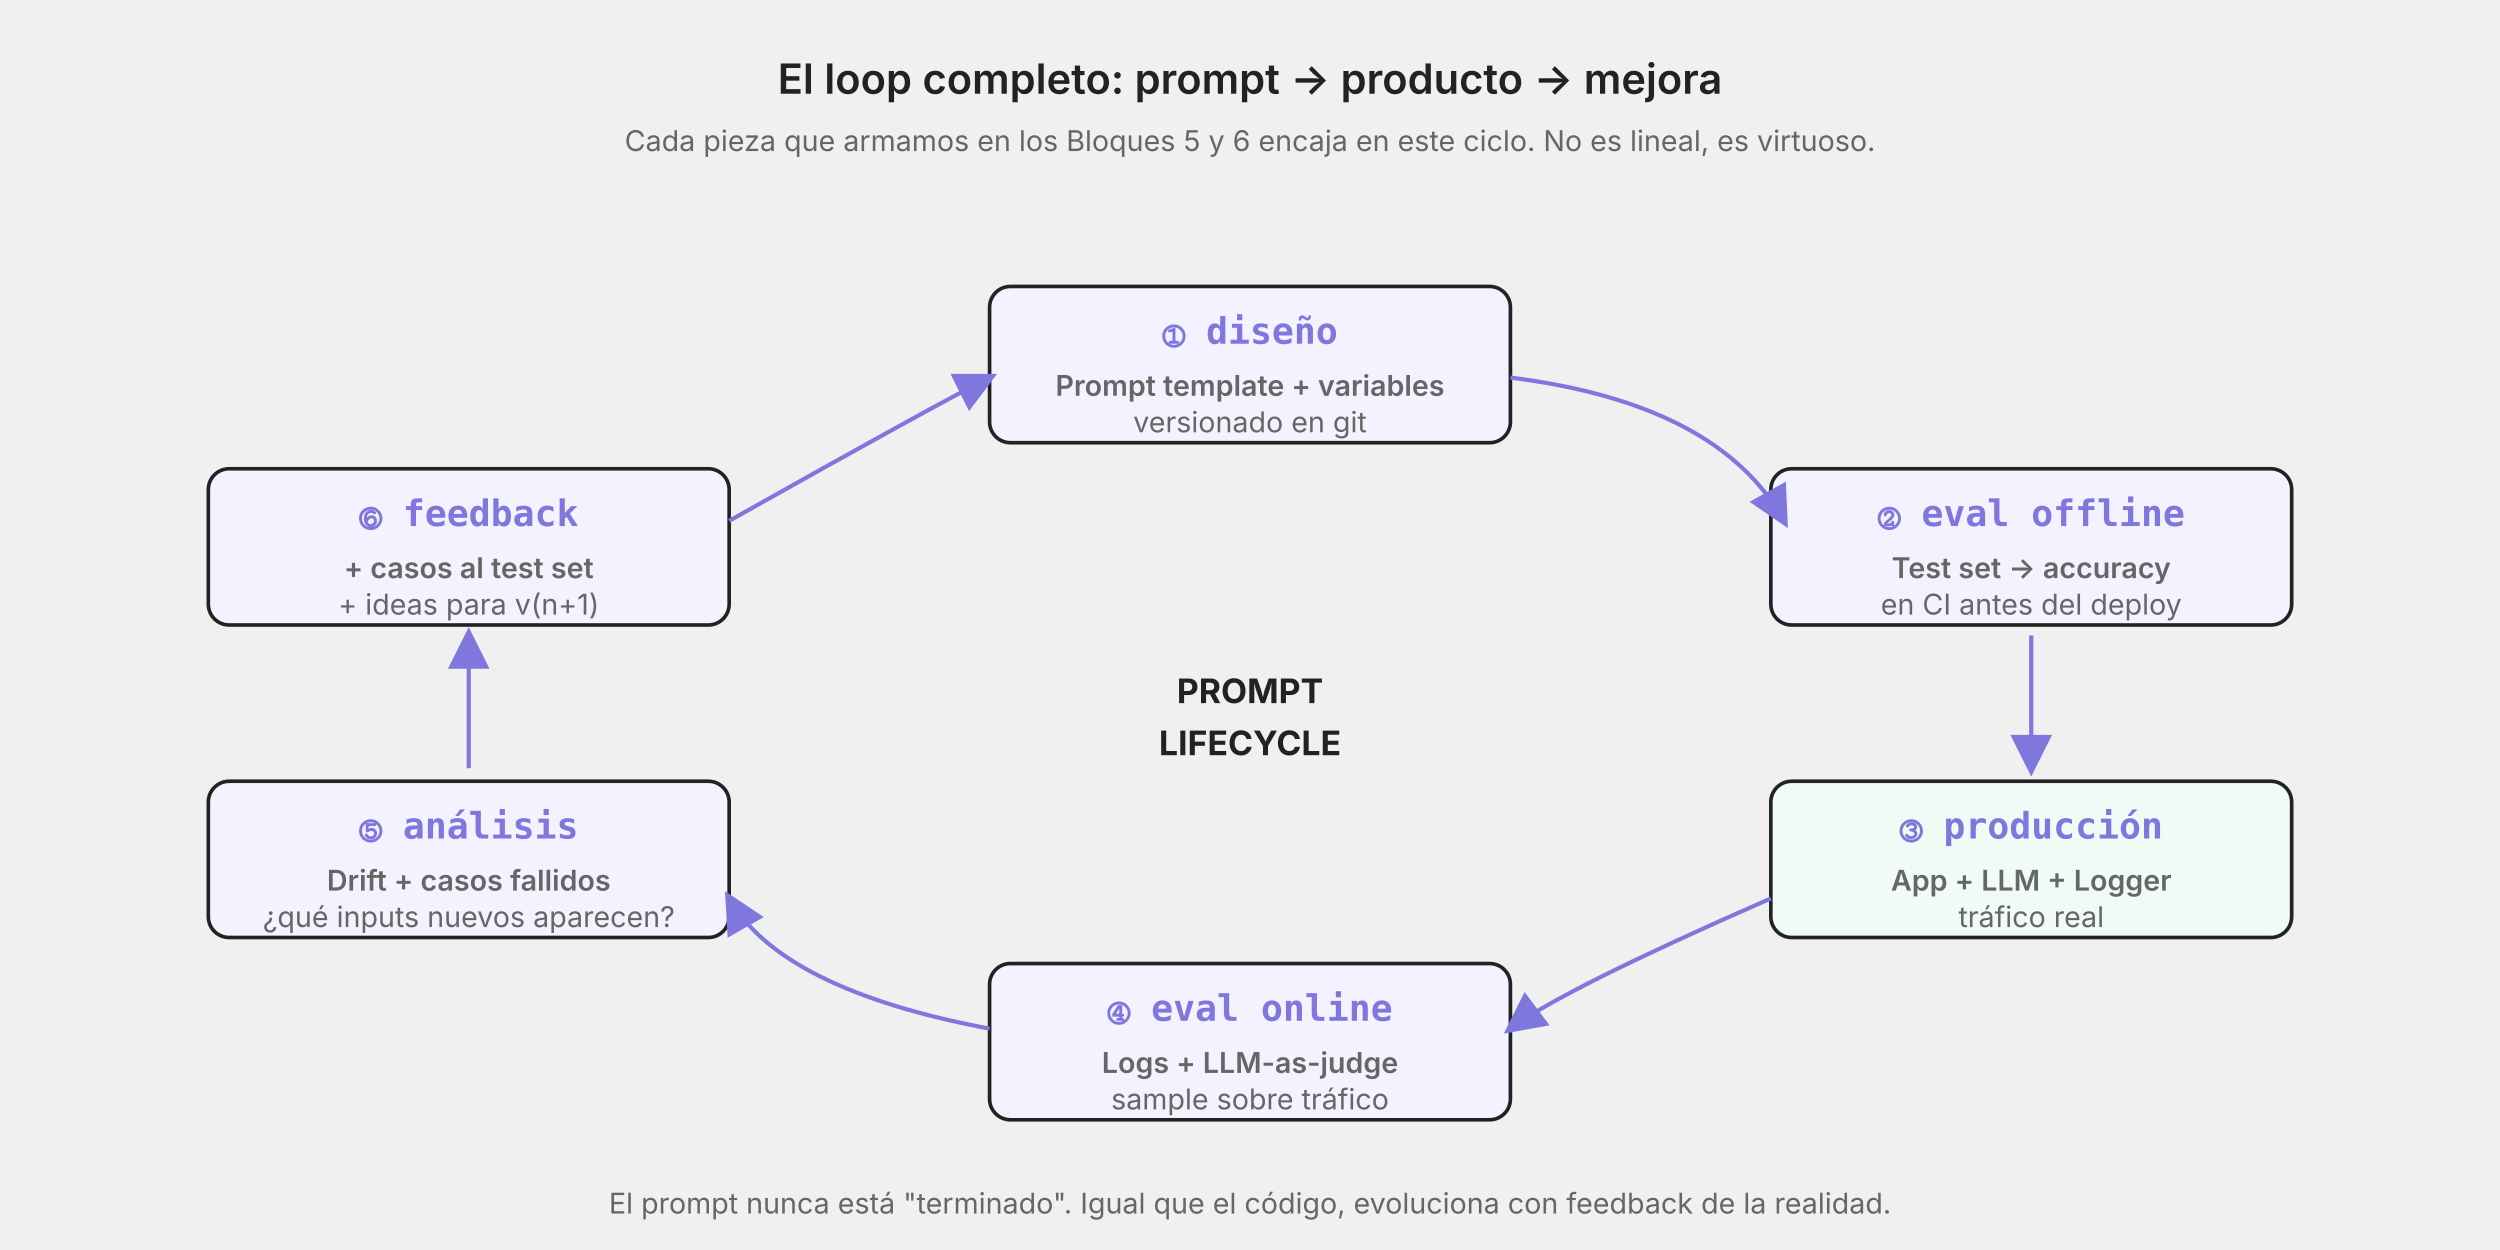
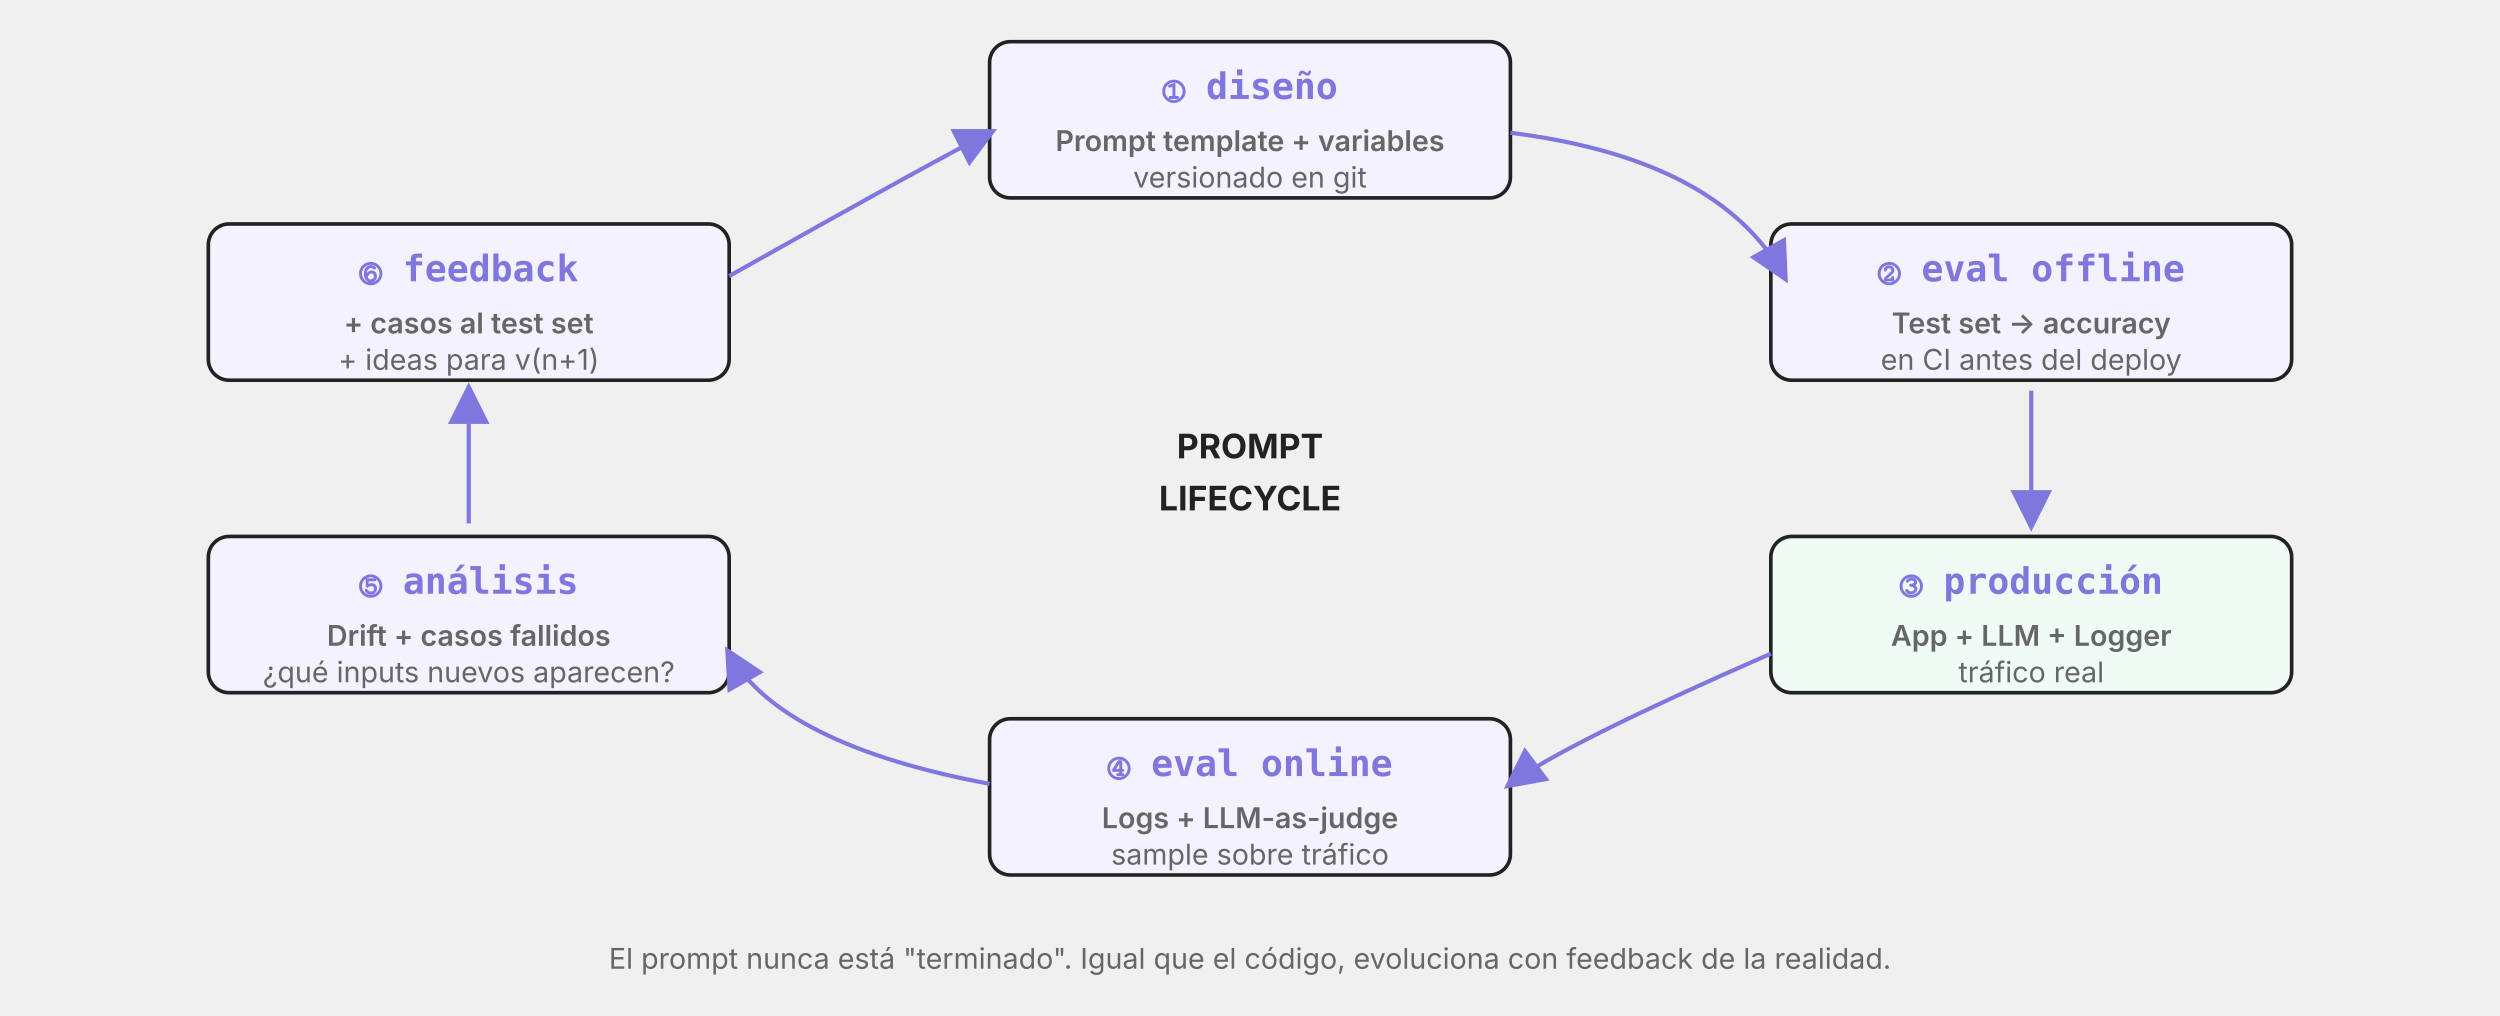
- <svg xmlns="http://www.w3.org/2000/svg" viewBox="0 0 960 480" font-family="Inter, system-ui, -apple-system, sans-serif">
+ <svg xmlns="http://www.w3.org/2000/svg" viewBox="0 94 960 390" font-family="Inter, system-ui, -apple-system, sans-serif">
  <defs>
    <style>
      .stroke { stroke: #222222; stroke-width: 1.4; fill: none; }
      .stroke-thin { stroke: #222222; stroke-width: 1; fill: none; }
      .accent { stroke: #7F77DD; stroke-width: 1.6; fill: none; }
      .text { fill: #222222; font-size: 13px; }
      .text-strong { fill: #222222; font-size: 16px; font-weight: 600; }
      .text-xs { fill: #666666; font-size: 11px; }
      .bg-soft { fill: #F4F2FF; }
      .bg-block { fill: #FFFFFF; }
      .bg-good { fill: #F0FBF6; }
      .step-num { font-family: 'JetBrains Mono', monospace; font-size: 14px; font-weight: 700; fill: #7F77DD; }
      .arrow-fill { fill: #7F77DD; }
    </style>
    <marker id="arrow-fl" viewBox="0 0 10 10" refX="8" refY="5" markerWidth="10" markerHeight="10" orient="auto">
      <path d="M 0 0 L 10 5 L 0 10 z" class="arrow-fill" />
    </marker>
  </defs>
-   <text x="480" y="36" text-anchor="middle" class="text-strong" font-size="22">El loop completo: prompt → producto → mejora</text>
-   <text x="480" y="58" text-anchor="middle" class="text-xs">Cada pieza que armamos en los Bloques 5 y 6 encaja en este ciclo. No es lineal, es virtuoso.</text>
  <g>
    <g transform="translate(380,110)">
      <rect x="0" y="0" width="200" height="60" rx="8" class="stroke bg-soft" />
      <text x="100" y="22" text-anchor="middle" class="step-num" font-size="11">① diseño</text>
      <text x="100" y="42" text-anchor="middle" class="text-xs" font-weight="600">Prompt template + variables</text>
      <text x="100" y="56" text-anchor="middle" class="text-xs" fill="#666">versionado en git</text>
    </g>
    <g transform="translate(680,180)">
      <rect x="0" y="0" width="200" height="60" rx="8" class="stroke bg-soft" />
      <text x="100" y="22" text-anchor="middle" class="step-num" font-size="11">② eval offline</text>
      <text x="100" y="42" text-anchor="middle" class="text-xs" font-weight="600">Test set → accuracy</text>
      <text x="100" y="56" text-anchor="middle" class="text-xs" fill="#666">en CI antes del deploy</text>
    </g>
    <g transform="translate(680,300)">
      <rect x="0" y="0" width="200" height="60" rx="8" class="stroke bg-good" />
      <text x="100" y="22" text-anchor="middle" class="step-num" font-size="11" fill="#1D9E75">③ producción</text>
      <text x="100" y="42" text-anchor="middle" class="text-xs" font-weight="600">App + LLM + Logger</text>
      <text x="100" y="56" text-anchor="middle" class="text-xs" fill="#666">tráfico real</text>
    </g>
    <g transform="translate(380,370)">
      <rect x="0" y="0" width="200" height="60" rx="8" class="stroke bg-soft" />
      <text x="100" y="22" text-anchor="middle" class="step-num" font-size="11">④ eval online</text>
      <text x="100" y="42" text-anchor="middle" class="text-xs" font-weight="600">Logs + LLM-as-judge</text>
      <text x="100" y="56" text-anchor="middle" class="text-xs" fill="#666">sample sobre tráfico</text>
    </g>
    <g transform="translate(80,300)">
      <rect x="0" y="0" width="200" height="60" rx="8" class="stroke bg-soft" />
      <text x="100" y="22" text-anchor="middle" class="step-num" font-size="11">⑤ análisis</text>
      <text x="100" y="42" text-anchor="middle" class="text-xs" font-weight="600">Drift + casos fallidos</text>
      <text x="100" y="56" text-anchor="middle" class="text-xs" fill="#666">¿qué inputs nuevos aparecen?</text>
    </g>
    <g transform="translate(80,180)">
      <rect x="0" y="0" width="200" height="60" rx="8" class="stroke bg-soft" />
      <text x="100" y="22" text-anchor="middle" class="step-num" font-size="11">⑥ feedback</text>
      <text x="100" y="42" text-anchor="middle" class="text-xs" font-weight="600">+ casos al test set</text>
      <text x="100" y="56" text-anchor="middle" class="text-xs" fill="#666">+ ideas para v(n+1)</text>
    </g>
    <g class="accent" fill="none">
      <path d="M580 145 Q 660 155 685 200" marker-end="url(#arrow-fl)" />
      <path d="M780 244 L 780 295" marker-end="url(#arrow-fl)" />
      <path d="M680 345 Q 600 380 580 395" marker-end="url(#arrow-fl)" />
      <path d="M380 395 Q 300 380 280 345" marker-end="url(#arrow-fl)" />
      <path d="M180 295 L 180 244" marker-end="url(#arrow-fl)" />
      <path d="M280 200 Q 360 155 380 145" marker-end="url(#arrow-fl)" />
    </g>
    <text x="480" y="270" text-anchor="middle" class="text" font-weight="700" fill="#7F77DD">PROMPT</text>
    <text x="480" y="290" text-anchor="middle" class="text" font-weight="700" fill="#7F77DD">LIFECYCLE</text>
  </g>
  <text x="480" y="466" text-anchor="middle" class="text-xs" fill="#666">El prompt nunca está "terminado". Igual que el código, evoluciona con feedback de la realidad.</text>
</svg>
